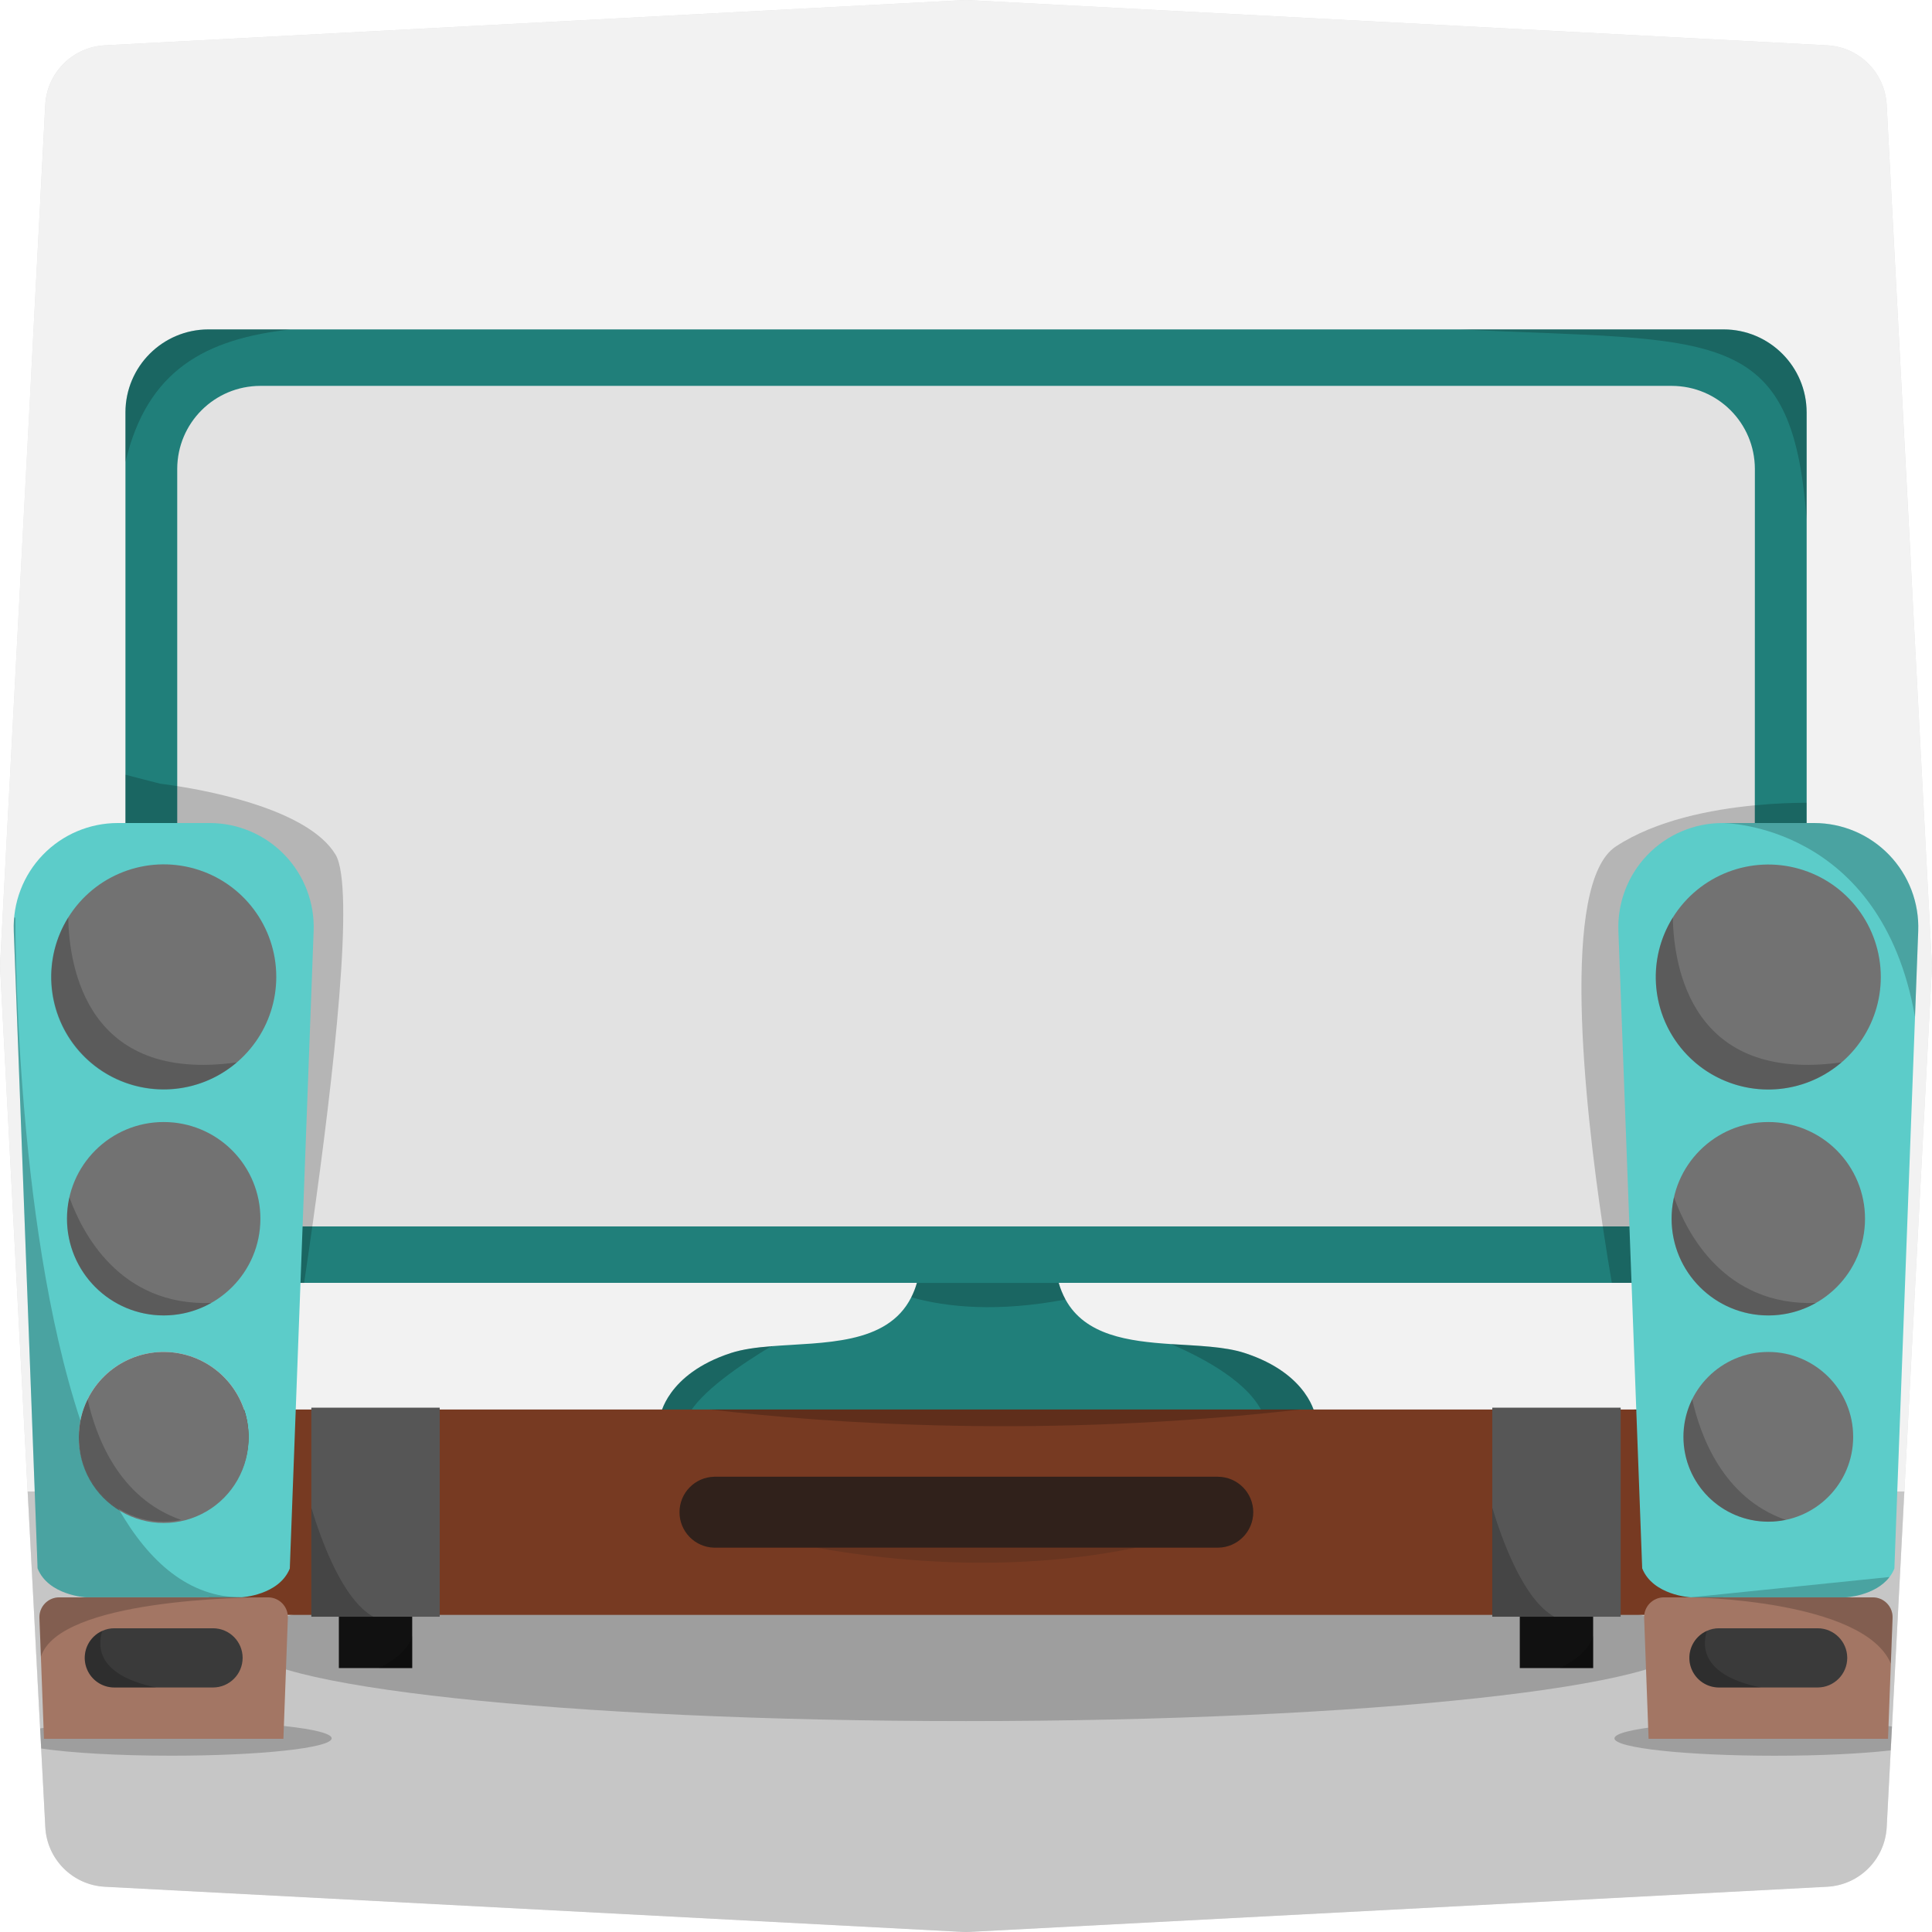
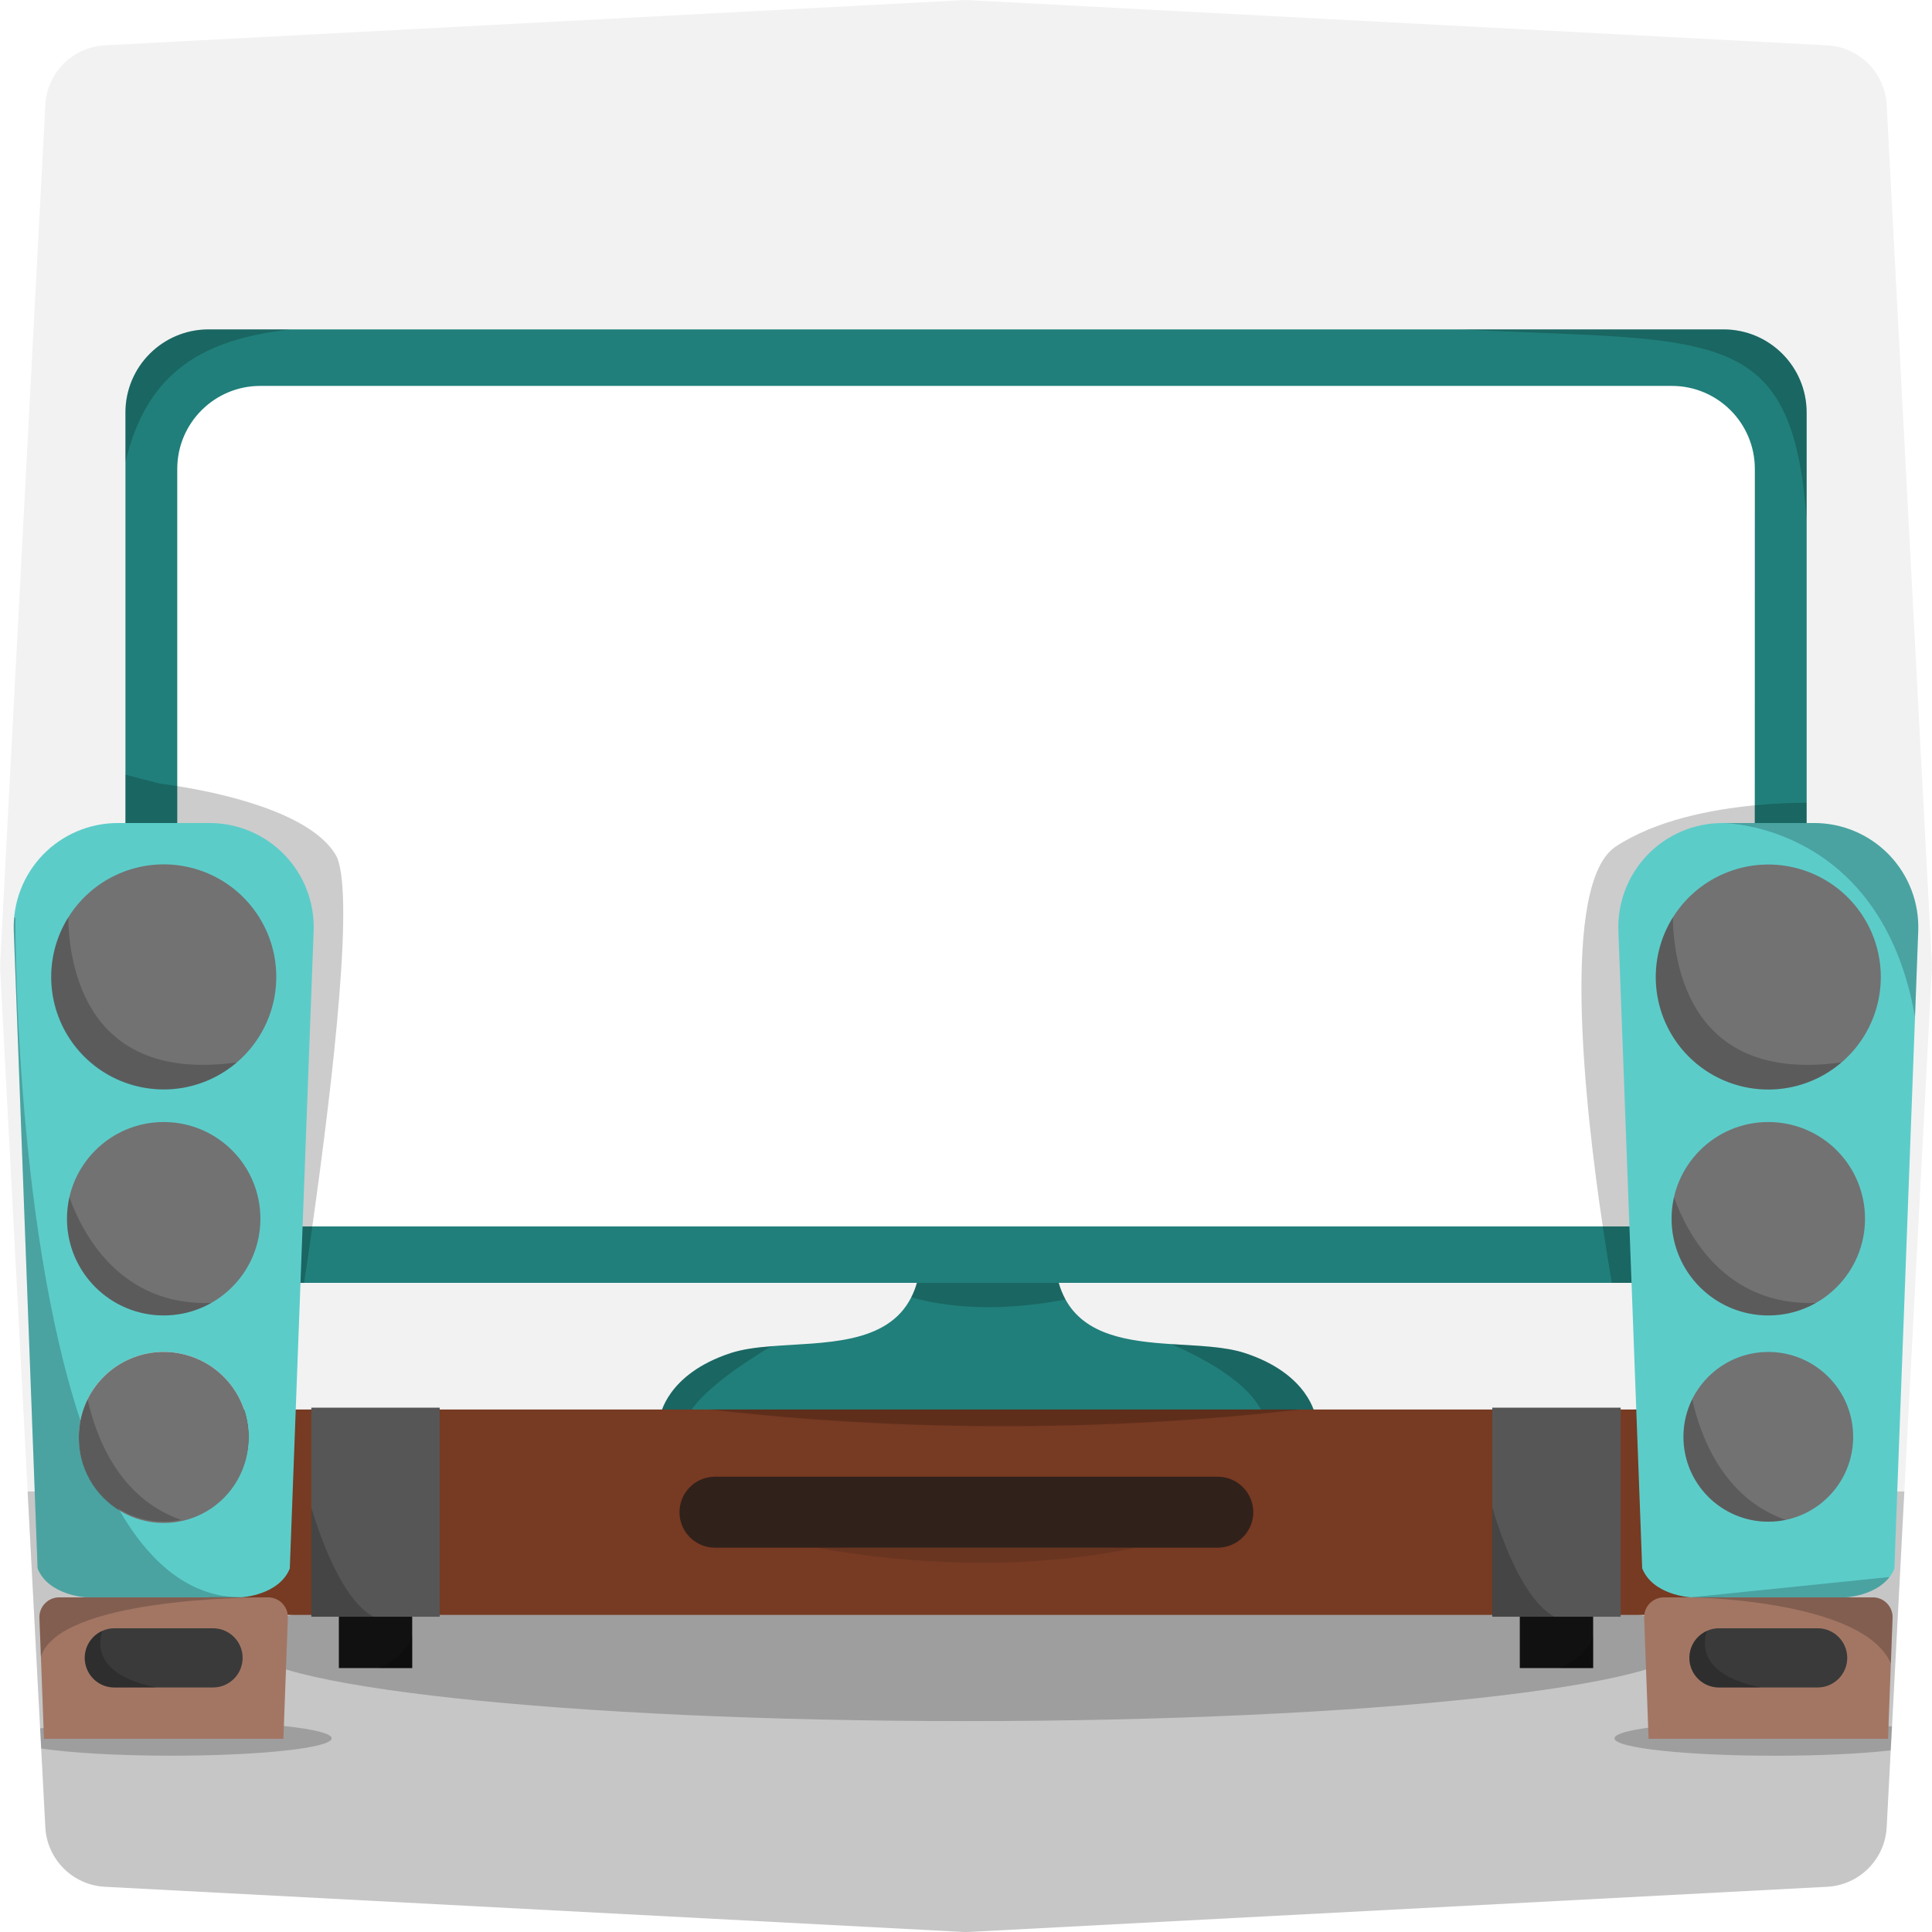
<svg xmlns="http://www.w3.org/2000/svg" viewBox="0 0 1000 1000">
  <defs>
-     <style>.cls-1{fill:none;}.cls-2{fill:#e2e2e2;}.cls-3{fill:#f2f2f2;}.cls-4{fill:#207f7a;}.cls-5,.cls-9{opacity:0.2;}.cls-6{fill:#c6c6c6;}.cls-7{fill:#773a22;}.cls-8,.cls-9{fill:#30211b;}.cls-10{fill:#111;}.cls-11{fill:#565656;}.cls-12{fill:#a37664;}.cls-13{fill:#5cccc9;}.cls-14{fill:#727272;}.cls-15{fill:#3a3a3a;}</style>
+     <style>.cls-1{fill:none;}.cls-2{fill:#f2f2f2;}.cls-3{fill:#207f7a;}.cls-4,.cls-8{opacity:0.2;}.cls-5{fill:#c6c6c6;}.cls-6{fill:#773a22;}.cls-7,.cls-8{fill:#30211b;}.cls-9{fill:#111;}.cls-10{fill:#565656;}.cls-11{fill:#a37664;}.cls-12{fill:#5cccc9;}.cls-13{fill:#727272;}.cls-14{fill:#3a3a3a;}</style>
  </defs>
  <g id="Layer_2" data-name="Layer 2">
    <g id="OutPut">
      <rect id="BG" class="cls-1" width="1000" height="1000" />
    </g>
    <g id="Foreground">
-       <path class="cls-2" d="M999.91,501.71l-3,57h0l-3.19,60.53h0l-.93,17.7-1.27,24-.44,8.51-1.78,33.64,0,.43-3,57-.6,11.39-.26,5-1.35,25.62-.43,8.27-.89,16.85-1.39,26.38-.51,9.77-.34,6.46v.13l-.35,6.68-1.23,23.29-2.23,42.37-.15,2.94a32.58,32.58,0,0,1-30.83,30.83l-9.47.5L716.85,988.59l-1.4.07h0L516,999.16l-14.33.75a32.51,32.51,0,0,1-3.42,0l-10.68-.56L282.67,988.56,143,981.2,63.28,977l-9-.47a32.58,32.58,0,0,1-30.83-30.83l-.75-14.31-.93-17.53-.16-3-1.53-29.09-.6-11.32h0l-.71-13.55L18,841.16l-.58-11-.12-2.31-2.18-41.32L14.31,772,14,766.44l-1-19.67L9.8,686.27,8.63,664.13h0l-.92-17.54L.09,501.71a32.51,32.51,0,0,1,0-3.42l2.2-41.75,10-189.15.32-6.06.37-6.88h0l2.44-46.39.56-10.72L17,177.45h0L18.32,152l.81-15.41.42-8,1.32-25.06,0-.68,1.94-36.92v-.13h0l.6-11.48A32.58,32.58,0,0,1,54.29,23.46L498.29.09a32.51,32.51,0,0,1,3.42,0l254.1,13.37,189.9,10a32.58,32.58,0,0,1,30.83,30.83l8,151.41,1,18.83h0l.17,3.17v.12l.14,2.6,1.36,25.77h0l.81,15.35.42,8.07.49,9.33v.24L990,310.43l8.07,153.27,1.82,34.59A32.51,32.51,0,0,1,999.91,501.71Z" />
      <g id="_1" data-name="1">
-         <path class="cls-3" d="M999.91,498.29l-23.37-444a32.58,32.58,0,0,0-30.83-30.83L501.71.09a32.51,32.51,0,0,0-3.42,0l-444,23.37A32.58,32.58,0,0,0,23.46,54.29L.09,498.29a32.51,32.51,0,0,0,0,3.42l20,380.05L985.42,777l14.49-275.24A32.51,32.51,0,0,0,999.91,498.29ZM908.26,634.81H91.74V199.74H908.26Z" />
-         <path class="cls-4" d="M892.12,170.5H107.88a43,43,0,0,0-42.95,42.95V621.09A43,43,0,0,0,107.88,664H892.12a42.95,42.95,0,0,0,43-42.95V213.45A43,43,0,0,0,892.12,170.5Zm16.14,421.36a43,43,0,0,1-43,42.95H134.69a43,43,0,0,1-42.95-42.95V242.69a43,43,0,0,1,43-42.95H865.31a43,43,0,0,1,43,42.95Z" />
-         <path class="cls-4" d="M680.88,733.05H341.71s3.14-21.83,36.66-32.75c6-1.94,13.17-2.88,20.84-3.49,26.78-2.15,59.93-.46,72.46-25.33a40.29,40.29,0,0,0,2.9-7.44c1.9-6.64,2.69-14.71,2-24.56H546c-.66,9.85.14,17.94,2,24.56a41.69,41.69,0,0,0,3.49,8.57c10.22,18.64,32.58,21.61,54.52,23.08h0c14,.91,27.79,1.24,38.17,4.61C677.77,711.22,680.88,733.05,680.88,733.05Z" />
-         <path class="cls-5" d="M143.92,664h-79V569c2,19,3.58,34.1,4.68,43.2C73,640.4,108.27,655.72,143.92,664Z" />
-         <path class="cls-5" d="M935.07,557.78V664H908.59a50.31,50.31,0,0,0,2.85-4.59C923.11,638.48,930.47,597.05,935.07,557.78Z" />
-         <path class="cls-5" d="M935.07,213.45v55.36c-7.37-101.12-46.55-92-180-98.31H892.12A43,43,0,0,1,935.07,213.45Z" />
-         <path class="cls-5" d="M150.45,170.5c-44.09,4.89-74.29,21-85.52,68.63V213.45a43,43,0,0,1,42.95-42.95Z" />
-         <path class="cls-5" d="M551.53,672.61c-34.88,6.59-61,4.14-79.86-1.13a40.29,40.29,0,0,0,2.9-7.44H548A41.69,41.69,0,0,0,551.53,672.61Z" />
-         <path class="cls-5" d="M399.21,696.81c-15.11,9.08-37.15,23.86-43.25,36.24H341.71s3.14-21.83,36.66-32.75C384.38,698.36,391.54,697.42,399.21,696.81Z" />
-         <path class="cls-5" d="M680.88,733.05H654.26c-6.5-16.91-30.94-30-48.18-37.36,14,.91,27.79,1.24,38.17,4.61C677.77,711.22,680.88,733.05,680.88,733.05Z" />
-         <path class="cls-6" d="M985.68,772l-.26,5L982,842.35l-2.7,51.27L978.63,906l-2.09,39.76a32.58,32.58,0,0,1-30.83,30.83l-444,23.37a32.51,32.51,0,0,1-3.42,0l-444-23.37a32.58,32.58,0,0,1-30.83-30.83L21.31,905l-.54-10.4-.68-12.83-2.65-50.34L14.31,772Z" />
-         <ellipse class="cls-5" cx="500" cy="850.42" rx="374" ry="40.42" />
-         <path class="cls-5" d="M171.67,899.75c0,5-37.16,9-83,9-27.73,0-52.29-1.47-67.36-3.73l-.54-10.4c15-2.3,39.83-3.81,67.9-3.81C134.51,890.78,171.67,894.8,171.67,899.75Z" />
-         <path class="cls-5" d="M979.28,893.62,978.63,906c-15.11,1.71-36.39,2.77-60,2.77-45.84,0-83-4-83-9s37.16-9,83-9C942.59,890.78,964.14,891.87,979.28,893.62Z" />
-         <rect class="cls-7" x="108" y="729.56" width="784" height="106.3" />
-         <path class="cls-8" d="M648.69,782.71a18.4,18.4,0,0,1-18.33,18.36H369.64a18.36,18.36,0,0,1,0-36.71H630.36A18.39,18.39,0,0,1,648.69,782.71Z" />
-         <path class="cls-5" d="M131.05,729.56c-13.41,7.29-20.13,41.08-23.05,61.83V729.56Z" />
-         <path class="cls-5" d="M892,729.56v87.17c-2.28-20.14-10.55-67.69-46.36-87.17Z" />
-         <path class="cls-9" d="M588.08,801.07c-61.9,12.66-121.66,7.86-165.64,0Z" />
-         <rect class="cls-10" x="175.39" y="792.53" width="37.97" height="70.86" />
-         <rect class="cls-11" x="161.15" y="728.61" width="66.44" height="108.2" />
-         <path class="cls-5" d="M193.21,836.81H161.15V780.38C166.18,797.12,177.33,828,193.21,836.81Z" />
-         <path class="cls-5" d="M213.36,846.72v16.67H196.08C200.64,861.21,211.17,855.28,213.36,846.72Z" />
-         <rect class="cls-10" x="786.64" y="792.53" width="37.97" height="70.86" />
-         <rect class="cls-11" x="772.41" y="728.61" width="66.44" height="108.2" />
-         <path class="cls-5" d="M804.47,836.81H772.41V780.38C777.44,797.12,788.58,828,804.47,836.81Z" />
-         <path class="cls-5" d="M824.61,846.72v16.67H807.34C811.89,861.21,822.43,855.28,824.61,846.72Z" />
-         <path class="cls-12" d="M149,837.42,146.69,900H22.76l-1.59-42.43-.76-20.15a10.25,10.25,0,0,1,10.24-10.63H138.81A10.25,10.25,0,0,1,149,837.42Z" />
-         <path class="cls-5" d="M161.65,634.81c-1.43,10.16-2.86,20-4.24,29.23H64.93V401L83,405.67s3.33.36,8.74,1.22c20,3.13,68.29,12.89,81.93,35.44C183.85,459.17,172.64,557,161.65,634.81Z" />
-         <path class="cls-13" d="M108.47,426H61A53.85,53.85,0,0,0,7.13,481.9L19.37,809.39l.08,2.37c5.58,14,25.09,15,25.09,15H125s19.36-1,25-14.89v0l12.34-330A53.89,53.89,0,0,0,108.47,426ZM93.74,786.69a43.93,43.93,0,0,1-52.12-51.44,43.37,43.37,0,0,1,3.72-11,43.93,43.93,0,1,1,48.4,62.44Z" />
-         <path class="cls-14" d="M143,505.68A58.23,58.23,0,1,1,35.3,474.91v0A58.23,58.23,0,0,1,143,505.68Z" />
-         <path class="cls-14" d="M134.78,630.82a50.05,50.05,0,1,1-50-50.06A50,50,0,0,1,134.78,630.82Z" />
-         <path class="cls-14" d="M128.65,743.7a43.93,43.93,0,1,1-87.85,0,43.92,43.92,0,0,1,4.54-19.45,43.92,43.92,0,0,1,83.31,19.45Z" />
-         <path class="cls-15" d="M125.59,858.11a15.36,15.36,0,0,1-15.32,15.33H59.19a15.32,15.32,0,0,1-10.83-26.16,15.12,15.12,0,0,1,4.58-3.14,14.83,14.83,0,0,1,6.25-1.35h51.08A15.35,15.35,0,0,1,125.59,858.11Z" />
-         <path class="cls-5" d="M122.61,549.87a58.21,58.21,0,0,1-87.31-75C35.8,500.8,45.11,560.72,122.61,549.87Z" />
-         <path class="cls-5" d="M109.35,674.4a50.05,50.05,0,0,1-73.43-54.69C42.56,638.17,62,676.07,109.35,674.4Z" />
-         <path class="cls-5" d="M93.74,786.69a43.93,43.93,0,0,1-48.4-62.44C49.46,742.88,61.19,775.37,93.74,786.69Z" />
-         <path class="cls-5" d="M81,873.44H59.19a15.32,15.32,0,0,1-10.83-26.16,15.12,15.12,0,0,1,4.58-3.14C50.38,852.25,50.34,867.22,81,873.44Z" />
-         <path class="cls-5" d="M935.07,415.5V664H908.59a50.31,50.31,0,0,0,2.85-4.59A42.62,42.62,0,0,1,892.12,664H834.28c-1.23-7.13-2.9-17.22-4.69-29.23-9.36-62.68-22.1-177.61,6.74-196.62C857,424.55,885.54,419,908.26,416.83,919,415.8,928.36,415.52,935.07,415.5Z" />
-         <path class="cls-12" d="M979.59,837.42l-.89,23.66L977.24,900H853.31L851,837.42a10.25,10.25,0,0,1,10.23-10.63H969.35A10.25,10.25,0,0,1,979.59,837.42Z" />
-         <path class="cls-13" d="M992.87,481.9l-1.66,44.44L980.53,811.88v0a18.77,18.77,0,0,1-2.5,4.36c-7.42,9.75-22.53,10.53-22.53,10.53H875.09s-19.52-1-25.09-15l-.09-2.37L837.68,481.9A53.89,53.89,0,0,1,891.53,426H939A53.9,53.9,0,0,1,992.87,481.9Z" />
-         <path class="cls-14" d="M973.5,505.68a58.23,58.23,0,1,1-107.65-30.77v0A58.23,58.23,0,0,1,973.5,505.68Z" />
-         <path class="cls-14" d="M965.33,630.82a50.06,50.06,0,1,1-50.06-50.06A50,50,0,0,1,965.33,630.82Z" />
-         <path class="cls-14" d="M959.2,743.7a43.93,43.93,0,1,1-43.93-43.93A43.93,43.93,0,0,1,959.2,743.7Z" />
-         <path class="cls-15" d="M956.13,858.11a15.35,15.35,0,0,1-15.32,15.33H889.73a15.32,15.32,0,0,1-10.82-26.16,15.08,15.08,0,0,1,4.57-3.14,14.86,14.86,0,0,1,6.25-1.35h51.08A15.35,15.35,0,0,1,956.13,858.11Z" />
-         <path class="cls-5" d="M953.15,549.87a58.21,58.21,0,0,1-87.3-75C866.34,500.8,875.66,560.72,953.15,549.87Z" />
-         <path class="cls-5" d="M939.89,674.4a50.07,50.07,0,0,1-73.43-54.69C873.1,638.17,892.55,676.07,939.89,674.4Z" />
-         <path class="cls-5" d="M924.28,786.69a43.94,43.94,0,0,1-48.4-62.44C880,742.88,891.74,775.37,924.28,786.69Z" />
-         <path class="cls-5" d="M911.49,873.44H889.73a15.32,15.32,0,0,1-10.82-26.16,15.08,15.08,0,0,1,4.57-3.14C880.93,852.25,880.89,867.22,911.49,873.44Z" />
-         <path class="cls-5" d="M672.91,729.56c-132.2,15.12-243.8,7.27-305.33,0Z" />
-         <path class="cls-5" d="M125,826.79H44.54s-19.51-1-25.09-15l-.08-2.37L7.13,481.9a54.37,54.37,0,0,1,.19-7L8,475S7.07,631,41.62,735.25a43.47,43.47,0,0,0-.82,8.45,43.93,43.93,0,0,0,20.51,37.17C77.27,808.76,98,826.79,125,826.79Z" />
-         <path class="cls-5" d="M137.87,826.79c-10.58,0-107.32.82-116.7,30.78l-.76-20.15a10.25,10.25,0,0,1,10.24-10.63Z" />
-         <path class="cls-5" d="M979.59,837.42l-.89,23.66c-14.06-33.21-103.61-34.29-103.61-34.29L978,816.26c-7.42,9.75-22.53,10.53-22.53,10.53h13.85A10.25,10.25,0,0,1,979.59,837.42Z" />
-         <path class="cls-5" d="M992.87,481.9l-1.66,44.44C973.56,426.25,892.33,426,891.54,426H939A53.9,53.9,0,0,1,992.87,481.9Z" />
+         <path class="cls-2" d="M999.91,498.29l-23.37-444a32.58,32.58,0,0,0-30.83-30.83L501.71.09a32.51,32.51,0,0,0-3.42,0l-444,23.37A32.58,32.58,0,0,0,23.46,54.29L.09,498.29a32.51,32.51,0,0,0,0,3.42l20,380.05L985.42,777l14.49-275.24A32.51,32.51,0,0,0,999.91,498.29ZM908.26,634.81H91.74V199.74H908.26Z" />
+         <path class="cls-3" d="M892.12,170.5H107.88a43,43,0,0,0-42.95,42.95V621.09A43,43,0,0,0,107.88,664H892.12a42.95,42.95,0,0,0,43-42.95V213.45A43,43,0,0,0,892.12,170.5Zm16.14,421.36a43,43,0,0,1-43,42.95H134.69a43,43,0,0,1-42.95-42.95V242.69a43,43,0,0,1,43-42.95H865.31a43,43,0,0,1,43,42.95Z" />
+         <path class="cls-3" d="M680.88,733.05H341.71s3.14-21.83,36.66-32.75c6-1.94,13.17-2.88,20.84-3.49,26.78-2.15,59.93-.46,72.46-25.33a40.29,40.29,0,0,0,2.9-7.44c1.9-6.64,2.69-14.71,2-24.56H546c-.66,9.85.14,17.94,2,24.56a41.69,41.69,0,0,0,3.49,8.57c10.22,18.64,32.58,21.61,54.52,23.08h0c14,.91,27.79,1.24,38.17,4.61C677.77,711.22,680.88,733.05,680.88,733.05Z" />
+         <path class="cls-4" d="M143.92,664h-79V569c2,19,3.58,34.1,4.68,43.2C73,640.4,108.27,655.72,143.92,664Z" />
+         <path class="cls-4" d="M935.07,557.78V664H908.59a50.31,50.31,0,0,0,2.85-4.59C923.11,638.48,930.47,597.05,935.07,557.78Z" />
+         <path class="cls-4" d="M935.07,213.45v55.36c-7.37-101.12-46.55-92-180-98.31H892.12A43,43,0,0,1,935.07,213.45Z" />
+         <path class="cls-4" d="M150.45,170.5c-44.09,4.89-74.29,21-85.52,68.63V213.45a43,43,0,0,1,42.95-42.95Z" />
+         <path class="cls-4" d="M551.53,672.61c-34.88,6.59-61,4.14-79.86-1.13a40.29,40.29,0,0,0,2.9-7.44H548A41.69,41.69,0,0,0,551.53,672.61Z" />
+         <path class="cls-4" d="M399.21,696.81c-15.11,9.08-37.15,23.86-43.25,36.24H341.71s3.14-21.83,36.66-32.75C384.38,698.36,391.54,697.42,399.21,696.81Z" />
+         <path class="cls-4" d="M680.88,733.05H654.26c-6.5-16.91-30.94-30-48.18-37.36,14,.91,27.79,1.24,38.17,4.61C677.77,711.22,680.88,733.05,680.88,733.05Z" />
+         <path class="cls-5" d="M985.68,772l-.26,5L982,842.35l-2.7,51.27L978.63,906l-2.09,39.76a32.58,32.58,0,0,1-30.83,30.83l-444,23.37a32.51,32.51,0,0,1-3.42,0l-444-23.37a32.58,32.58,0,0,1-30.83-30.83L21.31,905l-.54-10.4-.68-12.83-2.65-50.34L14.31,772Z" />
+         <ellipse class="cls-4" cx="500" cy="850.42" rx="374" ry="40.42" />
+         <path class="cls-4" d="M171.67,899.75c0,5-37.16,9-83,9-27.73,0-52.29-1.47-67.36-3.73l-.54-10.4c15-2.3,39.83-3.81,67.9-3.81C134.51,890.78,171.67,894.8,171.67,899.75Z" />
+         <path class="cls-4" d="M979.28,893.62,978.63,906c-15.11,1.71-36.39,2.77-60,2.77-45.84,0-83-4-83-9s37.16-9,83-9C942.59,890.78,964.14,891.87,979.28,893.62Z" />
+         <rect class="cls-6" x="108" y="729.56" width="784" height="106.3" />
+         <path class="cls-7" d="M648.69,782.71a18.4,18.4,0,0,1-18.33,18.36H369.64a18.36,18.36,0,0,1,0-36.71H630.36A18.39,18.39,0,0,1,648.69,782.71Z" />
+         <path class="cls-4" d="M131.05,729.56c-13.41,7.29-20.13,41.08-23.05,61.83V729.56Z" />
+         <path class="cls-4" d="M892,729.56v87.17c-2.28-20.14-10.55-67.69-46.36-87.17Z" />
+         <path class="cls-8" d="M588.08,801.07c-61.9,12.66-121.66,7.86-165.64,0Z" />
+         <rect class="cls-9" x="175.39" y="792.53" width="37.97" height="70.86" />
+         <rect class="cls-10" x="161.15" y="728.61" width="66.44" height="108.2" />
+         <path class="cls-4" d="M193.21,836.81H161.15V780.38C166.18,797.12,177.33,828,193.21,836.81Z" />
+         <path class="cls-4" d="M213.36,846.72v16.67H196.08C200.64,861.21,211.17,855.28,213.36,846.72Z" />
+         <rect class="cls-9" x="786.64" y="792.53" width="37.97" height="70.86" />
+         <rect class="cls-10" x="772.41" y="728.61" width="66.44" height="108.2" />
+         <path class="cls-4" d="M804.47,836.81H772.41V780.38C777.44,797.12,788.58,828,804.47,836.81Z" />
+         <path class="cls-4" d="M824.61,846.72v16.67H807.34C811.89,861.21,822.43,855.28,824.61,846.72Z" />
+         <path class="cls-11" d="M149,837.42,146.69,900H22.76l-1.59-42.43-.76-20.15a10.25,10.25,0,0,1,10.24-10.63H138.81A10.25,10.25,0,0,1,149,837.42Z" />
+         <path class="cls-4" d="M161.65,634.81c-1.43,10.16-2.86,20-4.24,29.23H64.93V401L83,405.67s3.33.36,8.74,1.22c20,3.13,68.29,12.89,81.93,35.44C183.85,459.17,172.64,557,161.65,634.81Z" />
+         <path class="cls-12" d="M108.47,426H61A53.85,53.85,0,0,0,7.13,481.9L19.37,809.39l.08,2.37c5.58,14,25.09,15,25.09,15H125s19.36-1,25-14.89v0l12.34-330A53.89,53.89,0,0,0,108.47,426ZM93.74,786.69a43.93,43.93,0,0,1-52.12-51.44,43.37,43.37,0,0,1,3.72-11,43.93,43.93,0,1,1,48.4,62.44Z" />
+         <path class="cls-13" d="M143,505.68A58.23,58.23,0,1,1,35.3,474.91v0A58.23,58.23,0,0,1,143,505.68Z" />
+         <path class="cls-13" d="M134.78,630.82a50.05,50.05,0,1,1-50-50.06A50,50,0,0,1,134.78,630.82Z" />
+         <path class="cls-13" d="M128.65,743.7a43.93,43.93,0,1,1-87.85,0,43.92,43.92,0,0,1,4.54-19.45,43.92,43.92,0,0,1,83.31,19.45Z" />
+         <path class="cls-14" d="M125.59,858.11a15.36,15.36,0,0,1-15.32,15.33H59.19a15.32,15.32,0,0,1-10.83-26.16,15.12,15.12,0,0,1,4.58-3.14,14.83,14.83,0,0,1,6.25-1.35h51.08A15.35,15.35,0,0,1,125.59,858.11Z" />
+         <path class="cls-4" d="M122.61,549.87a58.21,58.21,0,0,1-87.31-75C35.8,500.8,45.11,560.72,122.61,549.87Z" />
+         <path class="cls-4" d="M109.35,674.4a50.05,50.05,0,0,1-73.43-54.69C42.56,638.17,62,676.07,109.35,674.4Z" />
+         <path class="cls-4" d="M93.74,786.69a43.93,43.93,0,0,1-48.4-62.44C49.46,742.88,61.19,775.37,93.74,786.69Z" />
+         <path class="cls-4" d="M81,873.44H59.19a15.32,15.32,0,0,1-10.83-26.16,15.12,15.12,0,0,1,4.58-3.14C50.38,852.25,50.34,867.22,81,873.44Z" />
+         <path class="cls-4" d="M935.07,415.5V664H908.59a50.31,50.31,0,0,0,2.85-4.59A42.62,42.62,0,0,1,892.12,664H834.28c-1.23-7.13-2.9-17.22-4.69-29.23-9.36-62.68-22.1-177.61,6.74-196.62C857,424.55,885.54,419,908.26,416.83,919,415.8,928.36,415.52,935.07,415.5Z" />
+         <path class="cls-11" d="M979.59,837.42l-.89,23.66L977.24,900H853.31L851,837.42a10.25,10.25,0,0,1,10.23-10.63H969.35A10.25,10.25,0,0,1,979.59,837.42Z" />
+         <path class="cls-12" d="M992.87,481.9l-1.66,44.44L980.53,811.88v0a18.77,18.77,0,0,1-2.5,4.36c-7.42,9.75-22.53,10.53-22.53,10.53H875.09s-19.52-1-25.09-15l-.09-2.37L837.68,481.9A53.89,53.89,0,0,1,891.53,426H939A53.9,53.9,0,0,1,992.87,481.9Z" />
+         <path class="cls-13" d="M973.5,505.68a58.23,58.23,0,1,1-107.65-30.77v0A58.23,58.23,0,0,1,973.5,505.68Z" />
+         <path class="cls-13" d="M965.33,630.82a50.06,50.06,0,1,1-50.06-50.06A50,50,0,0,1,965.33,630.82Z" />
+         <path class="cls-13" d="M959.2,743.7a43.93,43.93,0,1,1-43.93-43.93A43.93,43.93,0,0,1,959.2,743.7Z" />
+         <path class="cls-14" d="M956.13,858.11a15.35,15.35,0,0,1-15.32,15.33H889.73a15.32,15.32,0,0,1-10.82-26.16,15.08,15.08,0,0,1,4.57-3.14,14.86,14.86,0,0,1,6.25-1.35h51.08A15.35,15.35,0,0,1,956.13,858.11Z" />
+         <path class="cls-4" d="M953.15,549.87a58.21,58.21,0,0,1-87.3-75C866.34,500.8,875.66,560.72,953.15,549.87Z" />
+         <path class="cls-4" d="M939.89,674.4a50.07,50.07,0,0,1-73.43-54.69C873.1,638.17,892.55,676.07,939.89,674.4Z" />
+         <path class="cls-4" d="M924.28,786.69a43.94,43.94,0,0,1-48.4-62.44C880,742.88,891.74,775.37,924.28,786.69Z" />
+         <path class="cls-4" d="M911.49,873.44H889.73a15.32,15.32,0,0,1-10.82-26.16,15.08,15.08,0,0,1,4.57-3.14C880.93,852.25,880.89,867.22,911.49,873.44Z" />
+         <path class="cls-4" d="M672.91,729.56c-132.2,15.12-243.8,7.27-305.33,0Z" />
+         <path class="cls-4" d="M125,826.79H44.54s-19.51-1-25.09-15l-.08-2.37L7.13,481.9a54.37,54.37,0,0,1,.19-7L8,475S7.07,631,41.62,735.25a43.47,43.47,0,0,0-.82,8.45,43.93,43.93,0,0,0,20.51,37.17C77.27,808.76,98,826.79,125,826.79Z" />
+         <path class="cls-4" d="M137.87,826.79c-10.58,0-107.32.82-116.7,30.78l-.76-20.15a10.25,10.25,0,0,1,10.24-10.63Z" />
+         <path class="cls-4" d="M979.59,837.42l-.89,23.66c-14.06-33.21-103.61-34.29-103.61-34.29L978,816.26c-7.42,9.75-22.53,10.53-22.53,10.53h13.85A10.25,10.25,0,0,1,979.59,837.42Z" />
+         <path class="cls-4" d="M992.87,481.9l-1.66,44.44C973.56,426.25,892.33,426,891.54,426H939A53.9,53.9,0,0,1,992.87,481.9Z" />
      </g>
    </g>
  </g>
</svg>
